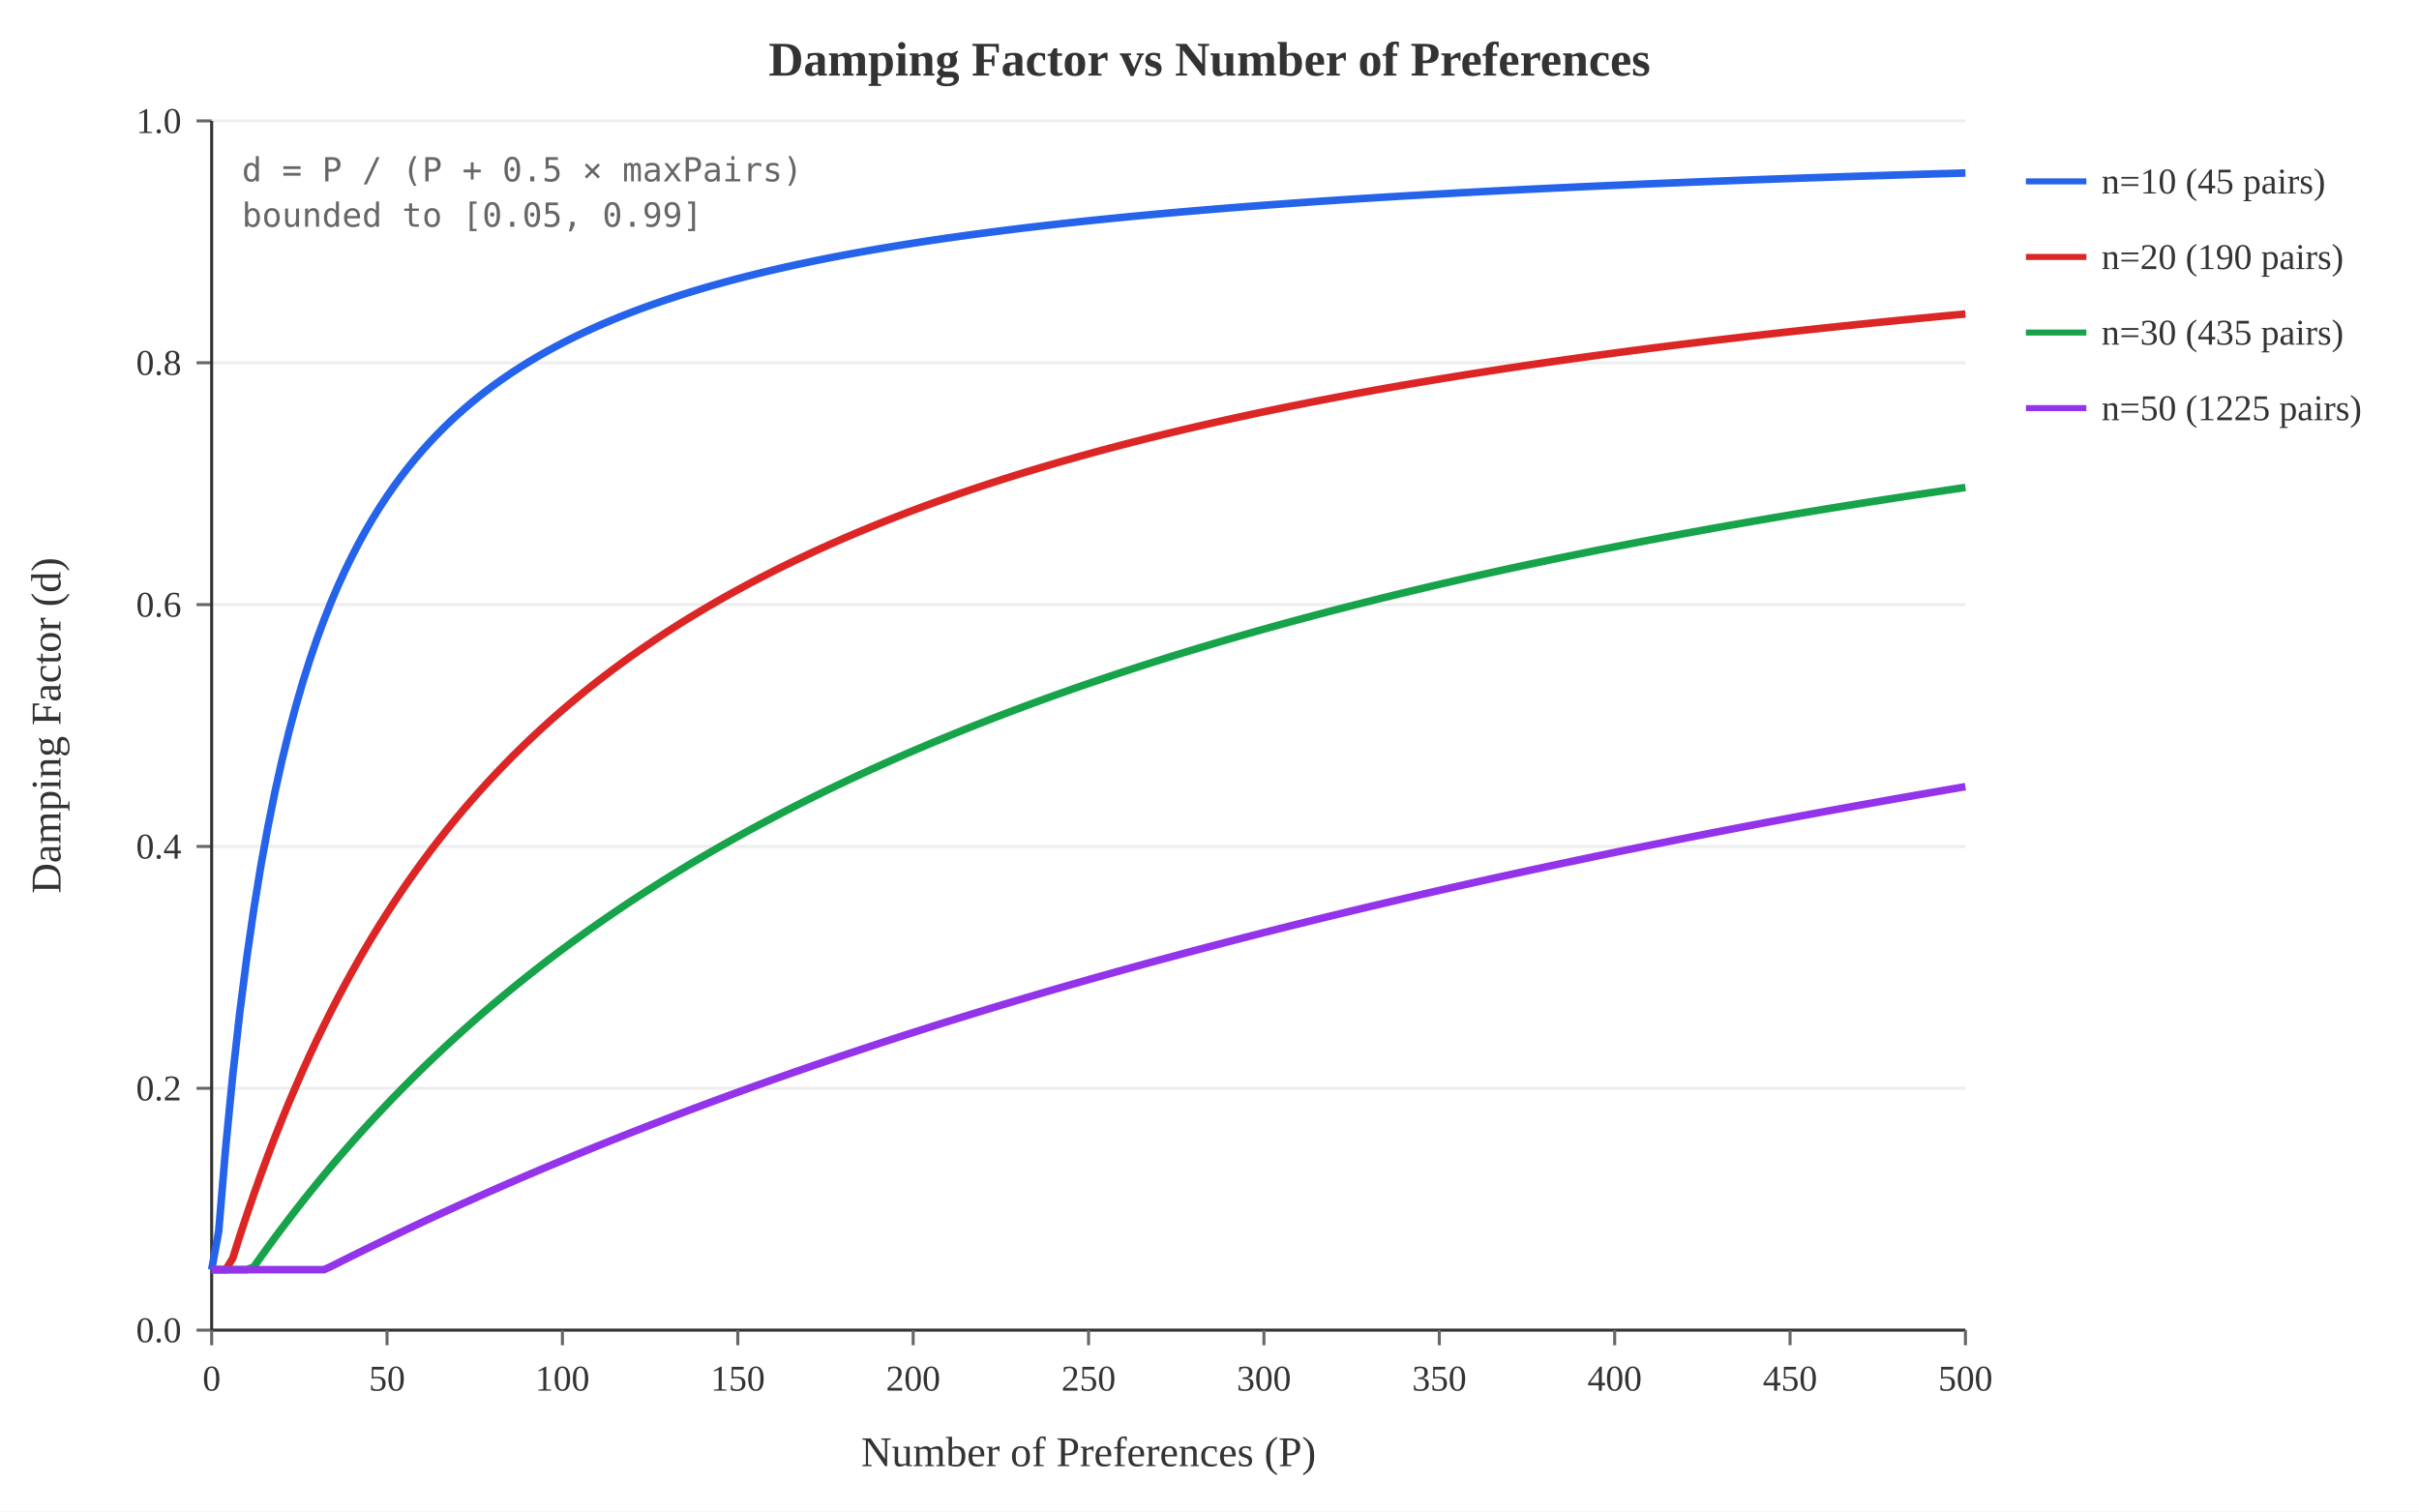
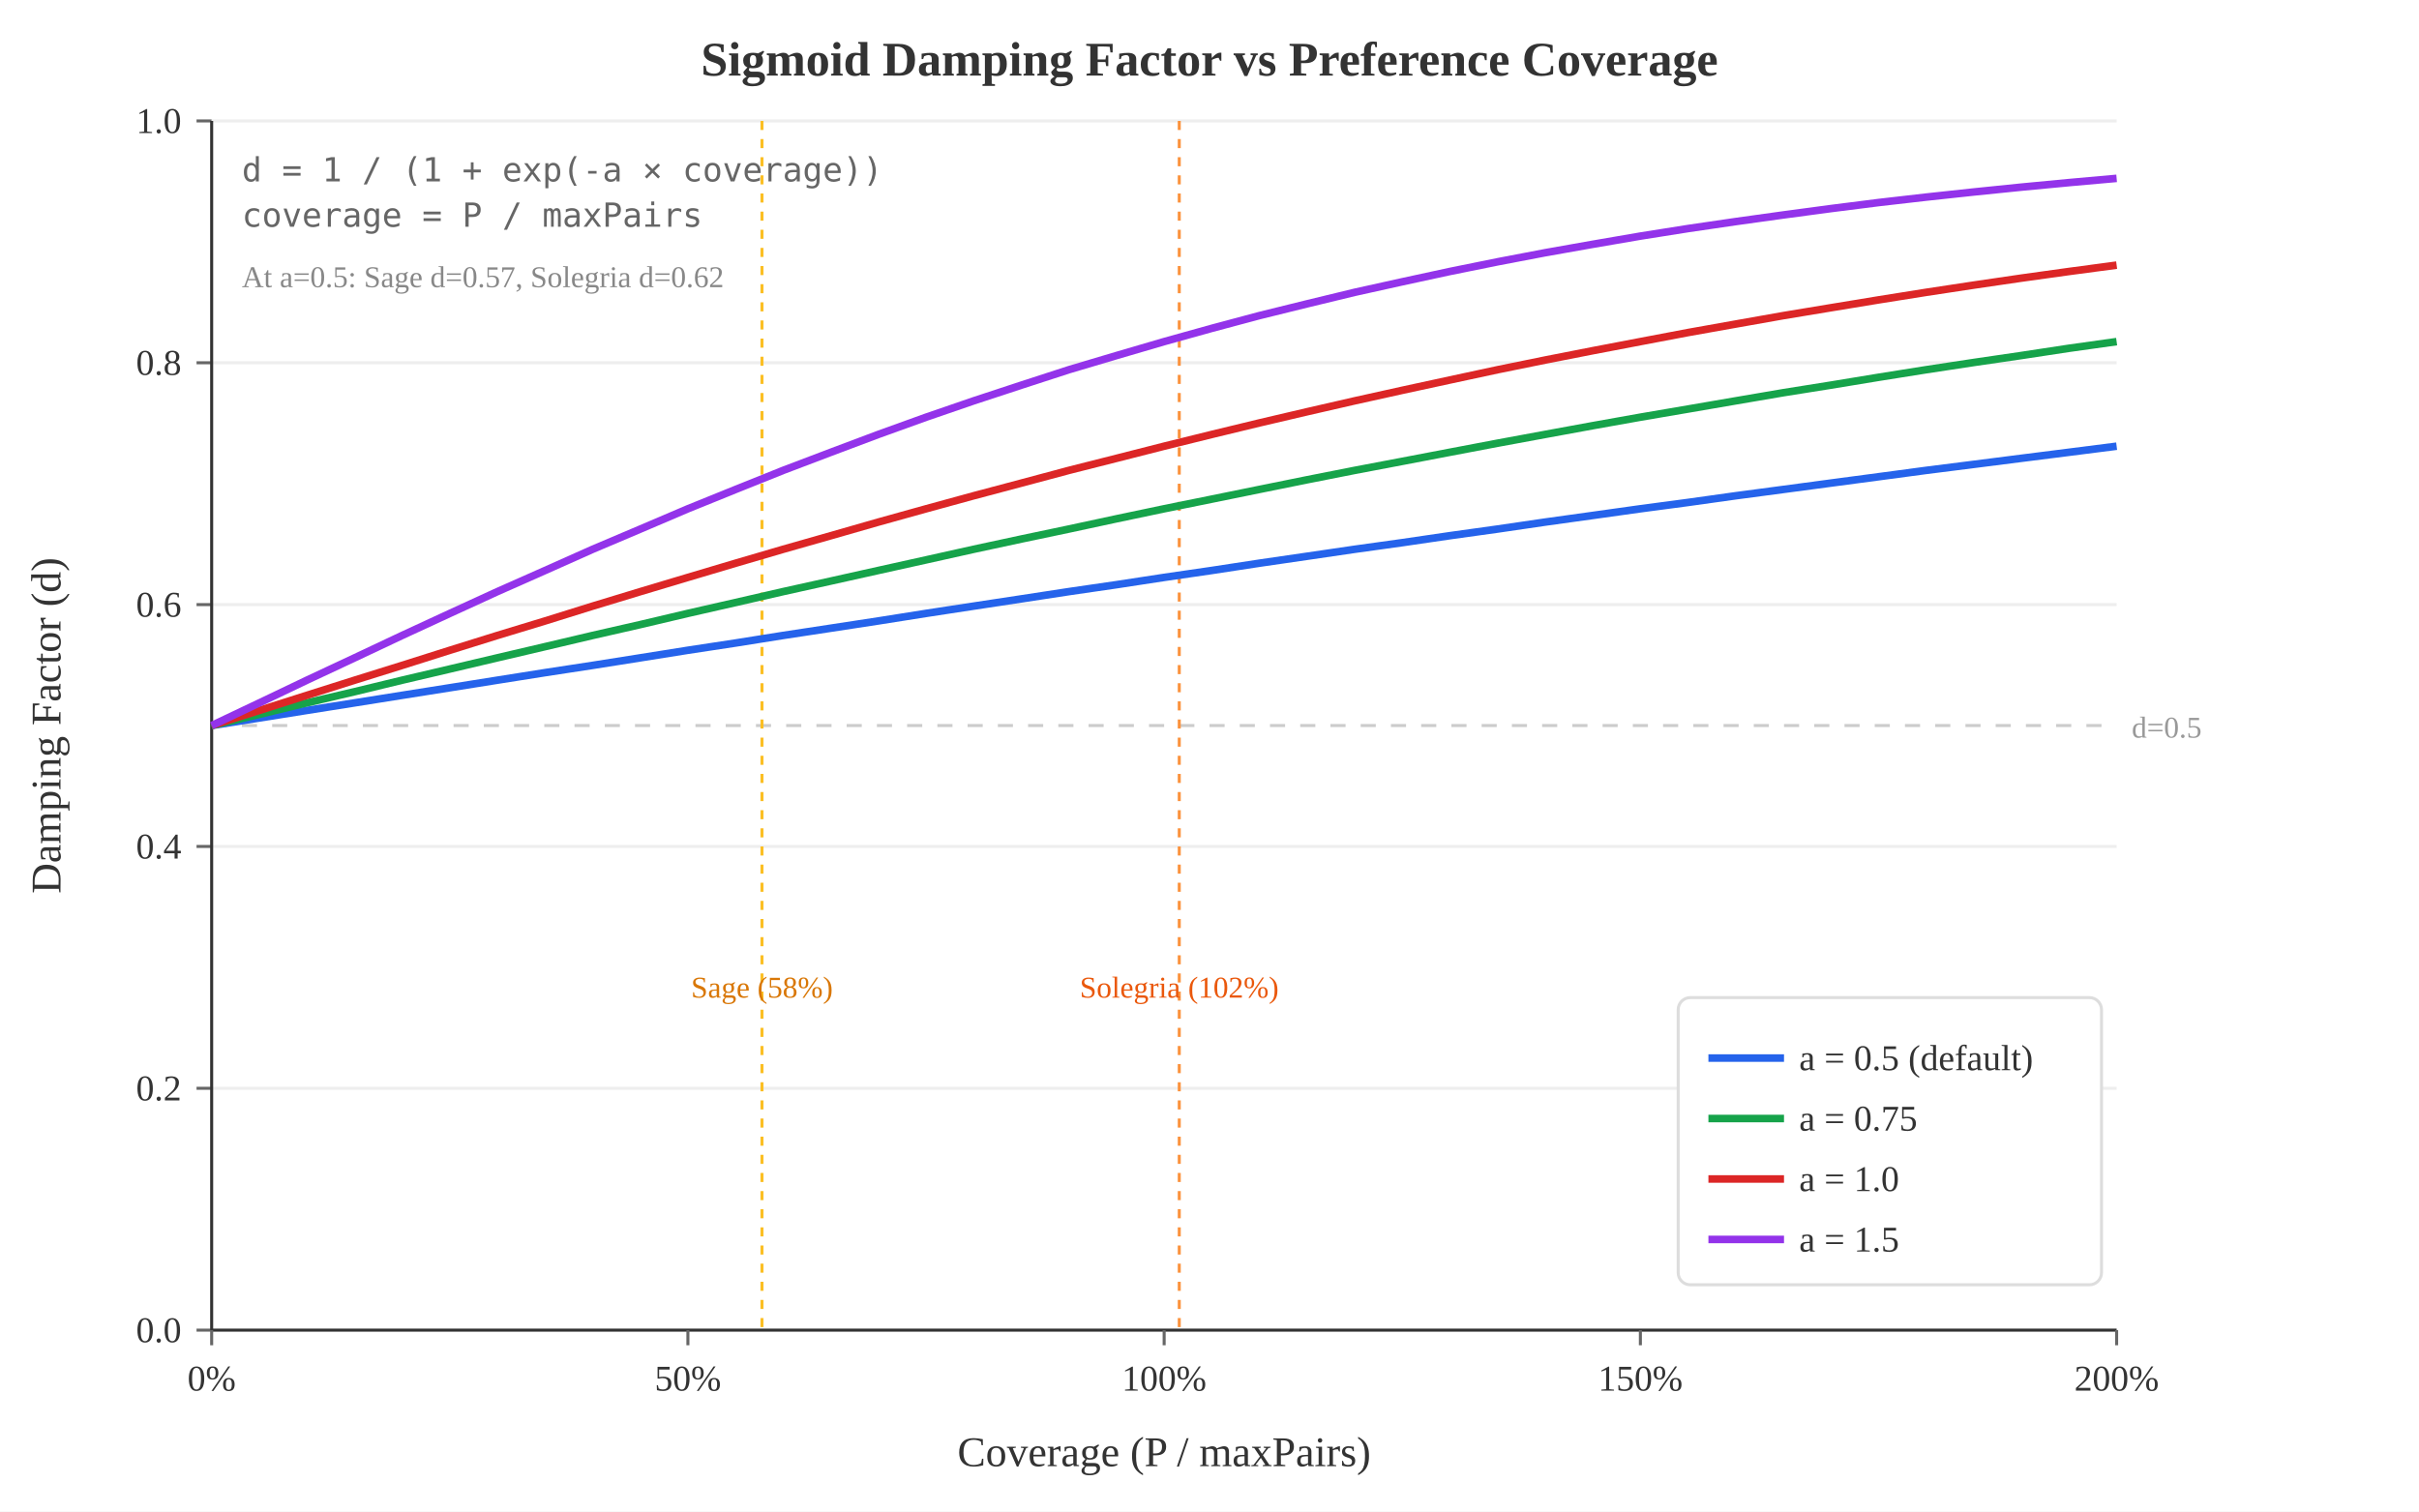
<svg xmlns="http://www.w3.org/2000/svg" width="800" height="500" viewBox="0 0 800 500">
  <rect width="800" height="500" fill="white" />
  <text x="400" y="25" text-anchor="middle" font-size="16" font-weight="bold" fill="#333">
-     Damping Factor vs Number of Preferences
+     Sigmoid Damping Factor vs Preference Coverage
  </text>
  <line x1="65" y1="440" x2="70" y2="440" stroke="#666" />
  <text x="60" y="444" text-anchor="end" font-size="12" fill="#333">0.0</text>
-   <line x1="70" y1="440" x2="650" y2="440" stroke="#eee" />
+   <line x1="70" y1="440" x2="700" y2="440" stroke="#eee" />
  <line x1="65" y1="360" x2="70" y2="360" stroke="#666" />
  <text x="60" y="364" text-anchor="end" font-size="12" fill="#333">0.2</text>
-   <line x1="70" y1="360" x2="650" y2="360" stroke="#eee" />
+   <line x1="70" y1="360" x2="700" y2="360" stroke="#eee" />
  <line x1="65" y1="280" x2="70" y2="280" stroke="#666" />
  <text x="60" y="284" text-anchor="end" font-size="12" fill="#333">0.4</text>
-   <line x1="70" y1="280" x2="650" y2="280" stroke="#eee" />
+   <line x1="70" y1="280" x2="700" y2="280" stroke="#eee" />
  <line x1="65" y1="200" x2="70" y2="200" stroke="#666" />
  <text x="60" y="204" text-anchor="end" font-size="12" fill="#333">0.6</text>
-   <line x1="70" y1="200" x2="650" y2="200" stroke="#eee" />
+   <line x1="70" y1="200" x2="700" y2="200" stroke="#eee" />
  <line x1="65" y1="120" x2="70" y2="120" stroke="#666" />
  <text x="60" y="124" text-anchor="end" font-size="12" fill="#333">0.8</text>
-   <line x1="70" y1="120" x2="650" y2="120" stroke="#eee" />
+   <line x1="70" y1="120" x2="700" y2="120" stroke="#eee" />
  <line x1="65" y1="40" x2="70" y2="40" stroke="#666" />
  <text x="60" y="44" text-anchor="end" font-size="12" fill="#333">1.0</text>
-   <line x1="70" y1="40" x2="650" y2="40" stroke="#eee" />
+   <line x1="70" y1="40" x2="700" y2="40" stroke="#eee" />
  <line x1="70" y1="40" x2="70" y2="440" stroke="#333" stroke-width="1" />
-   <line x1="70" y1="440" x2="650" y2="440" stroke="#333" stroke-width="1" />
+   <line x1="70" y1="440" x2="700" y2="440" stroke="#333" stroke-width="1" />
  <line x1="70" y1="440" x2="70" y2="445" stroke="#666" />
-   <text x="70" y="460" text-anchor="middle" font-size="12" fill="#333">0</text>
-   <line x1="128" y1="440" x2="128" y2="445" stroke="#666" />
-   <text x="128" y="460" text-anchor="middle" font-size="12" fill="#333">50</text>
-   <line x1="186" y1="440" x2="186" y2="445" stroke="#666" />
-   <text x="186" y="460" text-anchor="middle" font-size="12" fill="#333">100</text>
-   <line x1="244" y1="440" x2="244" y2="445" stroke="#666" />
-   <text x="244" y="460" text-anchor="middle" font-size="12" fill="#333">150</text>
-   <line x1="302" y1="440" x2="302" y2="445" stroke="#666" />
-   <text x="302" y="460" text-anchor="middle" font-size="12" fill="#333">200</text>
-   <line x1="360" y1="440" x2="360" y2="445" stroke="#666" />
-   <text x="360" y="460" text-anchor="middle" font-size="12" fill="#333">250</text>
-   <line x1="418" y1="440" x2="418" y2="445" stroke="#666" />
-   <text x="418" y="460" text-anchor="middle" font-size="12" fill="#333">300</text>
-   <line x1="476" y1="440" x2="476" y2="445" stroke="#666" />
-   <text x="476" y="460" text-anchor="middle" font-size="12" fill="#333">350</text>
-   <line x1="534" y1="440" x2="534" y2="445" stroke="#666" />
-   <text x="534" y="460" text-anchor="middle" font-size="12" fill="#333">400</text>
-   <line x1="592" y1="440" x2="592" y2="445" stroke="#666" />
-   <text x="592" y="460" text-anchor="middle" font-size="12" fill="#333">450</text>
-   <line x1="650" y1="440" x2="650" y2="445" stroke="#666" />
-   <text x="650" y="460" text-anchor="middle" font-size="12" fill="#333">500</text>
-   <text x="360" y="485" text-anchor="middle" font-size="14" fill="#333">
-     Number of Preferences (P)
+   <text x="70" y="460" text-anchor="middle" font-size="12" fill="#333">0%</text>
+   <line x1="227.5" y1="440" x2="227.5" y2="445" stroke="#666" />
+   <text x="227.5" y="460" text-anchor="middle" font-size="12" fill="#333">50%</text>
+   <line x1="385" y1="440" x2="385" y2="445" stroke="#666" />
+   <text x="385" y="460" text-anchor="middle" font-size="12" fill="#333">100%</text>
+   <line x1="542.5" y1="440" x2="542.5" y2="445" stroke="#666" />
+   <text x="542.5" y="460" text-anchor="middle" font-size="12" fill="#333">150%</text>
+   <line x1="700" y1="440" x2="700" y2="445" stroke="#666" />
+   <text x="700" y="460" text-anchor="middle" font-size="12" fill="#333">200%</text>
+   <text x="385" y="485" text-anchor="middle" font-size="14" fill="#333">
+     Coverage (P / maxPairs)
  </text>
  <text x="20" y="240" text-anchor="middle" font-size="14" fill="#333" transform="rotate(-90, 20, 240)">
    Damping Factor (d)
  </text>
-   <polyline points="70,420 72.32,407.347 74.64,379.623 76.96,355.789 79.28,335.082 81.6,316.923 83.92,300.87 86.24,286.575 88.56,273.766 90.88,262.222 93.2,251.765 95.52,242.247 97.84,233.548 100.16,225.567 102.48,218.218 104.8,211.429 107.12,205.138 109.44,199.292 111.76,193.846 114.08,188.76 116.4,184 118.72,179.535 121.04,175.338 123.36,171.387 125.68,167.66 128,164.138 130.32,160.805 132.64,157.647 134.96,154.65 137.28,151.801 139.6,149.091 141.92,146.509 144.24,144.046 146.56,141.695 148.88,139.448 151.2,137.297 153.52,135.238 155.84,133.264 158.16,131.371 160.48,129.552 162.8,127.805 165.12,126.124 167.44,124.507 169.76,122.949 172.08,121.448 174.4,120 176.72,118.603 179.04,117.253 181.36,115.949 183.68,114.689 186,113.469 188.32,112.289 190.64,111.146 192.96,110.039 195.28,108.966 197.6,107.925 199.92,106.914 202.24,105.934 204.56,104.982 206.88,104.057 209.2,103.158 211.52,102.284 213.84,101.433 216.16,100.606 218.48,99.801 220.8,99.016 223.12,98.252 225.44,97.508 227.76,96.782 230.08,96.075 232.4,95.385 234.72,94.711 237.04,94.054 239.36,93.412 241.68,92.786 244,92.174 246.32,91.576 248.64,90.992 250.96,90.42 253.28,89.861 255.6,89.315 257.92,88.78 260.24,88.257 262.56,87.745 264.88,87.244 267.2,86.753 269.52,86.272 271.84,85.802 274.16,85.34 276.48,84.888 278.8,84.444 281.12,84.01 283.44,83.584 285.76,83.165 288.08,82.755 290.4,82.353 292.72,81.958 295.04,81.57 297.36,81.19 299.68,80.816 302,80.449 304.32,80.089 306.64,79.735 308.96,79.387 311.28,79.046 313.6,78.71 315.92,78.38 318.24,78.055 320.56,77.736 322.88,77.422 325.2,77.113 327.52,76.81 329.84,76.511 332.16,76.217 334.48,75.928 336.8,75.644 339.12,75.363 341.44,75.088 343.76,74.816 346.08,74.549 348.4,74.286 350.72,74.026 353.04,73.771 355.36,73.52 357.68,73.272 360,73.028 362.32,72.787 364.64,72.55 366.96,72.316 369.28,72.086 371.6,71.858 373.92,71.634 376.24,71.414 378.56,71.196 380.88,70.981 383.2,70.769 385.52,70.56 387.84,70.354 390.16,70.151 392.48,69.95 394.8,69.752 397.12,69.557 399.44,69.364 401.76,69.173 404.08,68.986 406.4,68.8 408.72,68.617 411.04,68.436 413.36,68.257 415.68,68.081 418,67.907 420.32,67.735 422.64,67.565 424.96,67.397 427.28,67.231 429.6,67.068 431.92,66.906 434.24,66.746 436.56,66.588 438.88,66.432 441.2,66.277 443.52,66.125 445.84,65.974 448.16,65.825 450.48,65.678 452.8,65.532 455.12,65.388 457.44,65.245 459.76,65.105 462.08,64.965 464.4,64.828 466.72,64.691 469.04,64.557 471.36,64.423 473.68,64.291 476,64.161 478.32,64.032 480.64,63.904 482.96,63.778 485.28,63.653 487.6,63.529 489.92,63.407 492.24,63.286 494.56,63.166 496.88,63.047 499.2,62.93 501.52,62.814 503.84,62.699 506.16,62.585 508.48,62.472 510.8,62.36 513.12,62.25 515.44,62.14 517.76,62.032 520.08,61.924 522.4,61.818 524.72,61.713 527.04,61.609 529.36,61.505 531.68,61.403 534,61.302 536.32,61.201 538.64,61.102 540.96,61.004 543.28,60.906 545.6,60.809 547.92,60.713 550.24,60.619 552.56,60.525 554.88,60.431 557.2,60.339 559.52,60.247 561.84,60.157 564.16,60.067 566.48,59.978 568.8,59.89 571.12,59.802 573.44,59.715 575.76,59.629 578.08,59.544 580.4,59.459 582.72,59.376 585.04,59.293 587.36,59.21 589.68,59.129 592,59.048 594.32,58.967 596.64,58.888 598.96,58.809 601.28,58.73 603.6,58.653 605.92,58.576 608.24,58.499 610.56,58.424 612.88,58.349 615.2,58.274 617.52,58.2 619.84,58.127 622.16,58.054 624.48,57.982 626.8,57.91 629.12,57.839 631.44,57.769 633.76,57.699 636.08,57.63 638.4,57.561 640.72,57.493 643.04,57.425 645.36,57.358 647.68,57.291 650,57.225" fill="none" stroke="#2563eb" stroke-width="2.5" />
-   <polyline points="70,420 72.32,420 74.64,420 76.96,416.238 79.28,408.932 81.6,401.905 83.92,395.14 86.24,388.624 88.56,382.342 90.88,376.283 93.2,370.435 95.52,364.786 97.84,359.328 100.16,354.05 102.48,348.943 104.8,344 107.12,339.213 109.44,334.574 111.76,330.076 114.08,325.714 116.4,321.481 118.72,317.372 121.04,313.381 123.36,309.504 125.68,305.734 128,302.069 130.32,298.503 132.64,295.034 134.96,291.656 137.28,288.366 139.6,285.161 141.92,282.038 144.24,278.994 146.56,276.025 148.88,273.129 151.2,270.303 153.52,267.545 155.84,264.852 158.16,262.222 160.48,259.653 162.8,257.143 165.12,254.689 167.44,252.291 169.76,249.945 172.08,247.65 174.4,245.405 176.72,243.209 179.04,241.058 181.36,238.953 183.68,236.891 186,234.872 188.32,232.893 190.64,230.955 192.96,229.055 195.28,227.192 197.6,225.366 199.92,223.575 202.24,221.818 204.56,220.095 206.88,218.404 209.2,216.744 211.52,215.115 213.84,213.516 216.16,211.946 218.48,210.404 220.8,208.889 223.12,207.401 225.44,205.939 227.76,204.502 230.08,203.09 232.4,201.702 234.72,200.338 237.04,198.996 239.36,197.676 241.68,196.379 244,195.102 246.32,193.846 248.64,192.61 250.96,191.394 253.28,190.198 255.6,189.02 257.92,187.86 260.24,186.718 262.56,185.594 264.88,184.487 267.2,183.396 269.52,182.322 271.84,181.264 274.16,180.221 276.48,179.194 278.8,178.182 281.12,177.184 283.44,176.201 285.76,175.231 288.08,174.276 290.4,173.333 292.72,172.404 295.04,171.488 297.36,170.584 299.68,169.693 302,168.814 304.32,167.946 306.64,167.09 308.96,166.246 311.28,165.413 313.6,164.59 315.92,163.779 318.24,162.977 320.56,162.186 322.88,161.406 325.2,160.635 327.52,159.874 329.84,159.122 332.16,158.38 334.48,157.647 336.8,156.923 339.12,156.208 341.44,155.502 343.76,154.804 346.08,154.114 348.4,153.433 350.72,152.76 353.04,152.094 355.36,151.437 357.68,150.787 360,150.145 362.32,149.51 364.64,148.883 366.96,148.262 369.28,147.649 371.6,147.042 373.92,146.443 376.24,145.85 378.56,145.263 380.88,144.683 383.2,144.11 385.52,143.542 387.84,142.981 390.16,142.426 392.48,141.877 394.8,141.333 397.12,140.796 399.44,140.264 401.76,139.738 404.08,139.217 406.4,138.701 408.72,138.191 411.04,137.686 413.36,137.187 415.68,136.692 418,136.203 420.32,135.718 422.64,135.238 424.96,134.763 427.28,134.293 429.6,133.827 431.92,133.366 434.24,132.91 436.56,132.457 438.88,132.01 441.2,131.566 443.52,131.127 445.84,130.692 448.16,130.261 450.48,129.835 452.8,129.412 455.12,128.993 457.44,128.578 459.76,128.167 462.08,127.76 464.4,127.356 466.72,126.957 469.04,126.56 471.36,126.168 473.68,125.779 476,125.393 478.32,125.011 480.64,124.633 482.96,124.257 485.28,123.885 487.6,123.516 489.92,123.151 492.24,122.789 494.56,122.43 496.88,122.073 499.2,121.72 501.52,121.37 503.84,121.023 506.16,120.679 508.48,120.338 510.8,120 513.12,119.665 515.44,119.332 517.76,119.002 520.08,118.675 522.4,118.351 524.72,118.029 527.04,117.71 529.36,117.393 531.68,117.079 534,116.768 536.32,116.459 538.64,116.152 540.96,115.848 543.28,115.547 545.6,115.248 547.92,114.951 550.24,114.656 552.56,114.364 554.88,114.074 557.2,113.786 559.52,113.501 561.84,113.218 564.16,112.937 566.48,112.658 568.8,112.381 571.12,112.106 573.44,111.834 575.76,111.563 578.08,111.295 580.4,111.028 582.72,110.764 585.04,110.501 587.36,110.24 589.68,109.982 592,109.725 594.32,109.47 596.64,109.217 598.96,108.966 601.28,108.716 603.6,108.468 605.92,108.223 608.24,107.979 610.56,107.736 612.88,107.496 615.2,107.257 617.52,107.019 619.84,106.784 622.16,106.55 624.48,106.318 626.8,106.087 629.12,105.858 631.44,105.63 633.76,105.404 636.08,105.18 638.4,104.957 640.72,104.736 643.04,104.516 645.36,104.298 647.68,104.081 650,103.866" fill="none" stroke="#dc2626" stroke-width="2.5" />
-   <polyline points="70,420 72.32,420 74.64,420 76.96,420 79.28,420 81.6,420 83.92,419.085 86.24,415.81 88.56,412.591 90.88,409.427 93.2,406.316 95.52,403.257 97.84,400.248 100.16,397.29 102.48,394.379 104.8,391.515 107.12,388.697 109.44,385.924 111.76,383.195 114.08,380.509 116.4,377.864 118.72,375.26 121.04,372.696 123.36,370.171 125.68,367.684 128,365.234 130.32,362.82 132.64,360.442 134.96,358.099 137.28,355.789 139.6,353.514 141.92,351.27 144.24,349.059 146.56,346.878 148.88,344.729 151.2,342.609 153.52,340.518 155.84,338.456 158.16,336.422 160.48,334.416 162.8,332.437 165.12,330.484 167.44,328.557 169.76,326.656 172.08,324.779 174.4,322.927 176.72,321.099 179.04,319.294 181.36,317.512 183.68,315.753 186,314.016 188.32,312.3 190.64,310.607 192.96,308.934 195.28,307.281 197.6,305.649 199.92,304.036 202.24,302.443 204.56,300.87 206.88,299.314 209.2,297.778 211.52,296.259 213.84,294.758 216.16,293.275 218.48,291.809 220.8,290.36 223.12,288.927 225.44,287.511 227.76,286.11 230.08,284.726 232.4,283.357 234.72,282.003 237.04,280.664 239.36,279.34 241.68,278.03 244,276.735 246.32,275.453 248.64,274.186 250.96,272.932 253.28,271.691 255.6,270.464 257.92,269.249 260.24,268.047 262.56,266.858 264.88,265.681 267.2,264.516 269.52,263.363 271.84,262.222 274.16,261.093 276.48,259.975 278.8,258.868 281.12,257.772 283.44,256.687 285.76,255.613 288.08,254.55 290.4,253.497 292.72,252.454 295.04,251.422 297.36,250.399 299.68,249.386 302,248.383 304.32,247.39 306.64,246.406 308.96,245.431 311.28,244.465 313.6,243.509 315.92,242.561 318.24,241.622 320.56,240.692 322.88,239.77 325.2,238.857 327.52,237.952 329.84,237.055 332.16,236.167 334.48,235.286 336.8,234.413 339.12,233.548 341.44,232.691 343.76,231.841 346.08,230.999 348.4,230.164 350.72,229.336 353.04,228.516 355.36,227.702 357.68,226.896 360,226.096 362.32,225.304 364.64,224.517 366.96,223.738 369.28,222.965 371.6,222.199 373.92,221.439 376.24,220.685 378.56,219.938 380.88,219.197 383.2,218.462 385.52,217.732 387.84,217.009 390.16,216.292 392.48,215.58 394.8,214.874 397.12,214.174 399.44,213.48 401.76,212.79 404.08,212.107 406.4,211.429 408.72,210.756 411.04,210.088 413.36,209.426 415.68,208.768 418,208.116 420.32,207.469 422.64,206.826 424.96,206.189 427.28,205.557 429.6,204.929 431.92,204.306 434.24,203.688 436.56,203.074 438.88,202.465 441.2,201.86 443.52,201.26 445.84,200.665 448.16,200.074 450.48,199.487 452.8,198.904 455.12,198.326 457.44,197.752 459.76,197.182 462.08,196.616 464.4,196.054 466.72,195.496 469.04,194.942 471.36,194.392 473.68,193.846 476,193.304 478.32,192.766 480.64,192.231 482.96,191.7 485.28,191.173 487.6,190.649 489.92,190.129 492.24,189.613 494.56,189.1 496.88,188.591 499.2,188.085 501.52,187.583 503.84,187.084 506.16,186.588 508.48,186.096 510.8,185.607 513.12,185.121 515.44,184.638 517.76,184.159 520.08,183.683 522.4,183.21 524.72,182.74 527.04,182.273 529.36,181.809 531.68,181.348 534,180.891 536.32,180.436 538.64,179.984 540.96,179.535 543.28,179.089 545.6,178.645 547.92,178.205 550.24,177.767 552.56,177.332 554.88,176.9 557.2,176.471 559.52,176.044 561.84,175.62 564.16,175.198 566.48,174.779 568.8,174.363 571.12,173.949 573.44,173.538 575.76,173.129 578.08,172.723 580.4,172.319 582.72,171.918 585.04,171.519 587.36,171.123 589.68,170.729 592,170.337 594.32,169.948 596.64,169.561 598.96,169.176 601.28,168.793 603.6,168.413 605.92,168.035 608.24,167.66 610.56,167.286 612.88,166.915 615.2,166.545 617.52,166.178 619.84,165.813 622.16,165.451 624.48,165.09 626.8,164.731 629.12,164.375 631.44,164.02 633.76,163.667 636.08,163.317 638.4,162.968 640.72,162.622 643.04,162.277 645.36,161.934 647.68,161.593 650,161.254" fill="none" stroke="#16a34a" stroke-width="2.5" />
-   <polyline points="70,420 72.32,420 74.64,420 76.96,420 79.28,420 81.6,420 83.92,420 86.24,420 88.56,420 90.88,420 93.2,420 95.52,420 97.84,420 100.16,420 102.48,420 104.8,420 107.12,420 109.44,418.964 111.76,417.795 114.08,416.633 116.4,415.479 118.72,414.332 121.04,413.191 123.36,412.058 125.68,410.931 128,409.811 130.32,408.698 132.64,407.592 134.96,406.492 137.28,405.399 139.6,404.312 141.92,403.232 144.24,402.158 146.56,401.091 148.88,400.029 151.2,398.974 153.52,397.925 155.84,396.883 158.16,395.846 160.48,394.815 162.8,393.791 165.12,392.772 167.44,391.759 169.76,390.752 172.08,389.75 174.4,388.754 176.72,387.764 179.04,386.78 181.36,385.801 183.68,384.828 186,383.86 188.32,382.897 190.64,381.94 192.96,380.988 195.28,380.042 197.6,379.1 199.92,378.164 202.24,377.233 204.56,376.307 206.88,375.387 209.2,374.471 211.52,373.56 213.84,372.654 216.16,371.754 218.48,370.858 220.8,369.966 223.12,369.08 225.44,368.198 227.76,367.321 230.08,366.449 232.4,365.581 234.72,364.718 237.04,363.86 239.36,363.006 241.68,362.156 244,361.311 246.32,360.471 248.64,359.635 250.96,358.803 253.28,357.975 255.6,357.152 257.92,356.333 260.24,355.518 262.56,354.708 264.88,353.901 267.2,353.099 269.52,352.301 271.84,351.507 274.16,350.717 276.48,349.93 278.8,349.148 281.12,348.37 283.44,347.596 285.76,346.825 288.08,346.059 290.4,345.296 292.72,344.537 295.04,343.782 297.36,343.03 299.68,342.283 302,341.538 304.32,340.798 306.64,340.061 308.96,339.328 311.28,338.598 313.6,337.872 315.92,337.15 318.24,336.431 320.56,335.715 322.88,335.003 325.2,334.294 327.52,333.589 329.84,332.887 332.16,332.188 334.48,331.493 336.8,330.801 339.12,330.112 341.44,329.427 343.76,328.745 346.08,328.066 348.4,327.39 350.72,326.717 353.04,326.048 355.36,325.381 357.68,324.718 360,324.058 362.32,323.401 364.64,322.747 366.96,322.096 369.28,321.447 371.6,320.802 373.92,320.16 376.24,319.521 378.56,318.884 380.88,318.251 383.2,317.62 385.52,316.993 387.84,316.368 390.16,315.746 392.48,315.126 394.8,314.51 397.12,313.896 399.44,313.285 401.76,312.677 404.08,312.071 406.4,311.468 408.72,310.868 411.04,310.27 413.36,309.675 415.68,309.083 418,308.493 420.32,307.906 422.64,307.321 424.96,306.739 427.28,306.16 429.6,305.583 431.92,305.008 434.24,304.436 436.56,303.866 438.88,303.299 441.2,302.735 443.52,302.172 445.84,301.612 448.16,301.055 450.48,300.5 452.8,299.947 455.12,299.397 457.44,298.848 459.76,298.303 462.08,297.759 464.4,297.218 466.72,296.679 469.04,296.142 471.36,295.608 473.68,295.075 476,294.545 478.32,294.018 480.64,293.492 482.96,292.969 485.28,292.447 487.6,291.928 489.92,291.411 492.24,290.896 494.56,290.383 496.88,289.873 499.2,289.364 501.52,288.857 503.84,288.353 506.16,287.85 508.48,287.35 510.8,286.851 513.12,286.355 515.44,285.861 517.76,285.368 520.08,284.878 522.4,284.389 524.72,283.902 527.04,283.418 529.36,282.935 531.68,282.454 534,281.975 536.32,281.498 538.64,281.023 540.96,280.55 543.28,280.078 545.6,279.609 547.92,279.141 550.24,278.675 552.56,278.211 554.88,277.749 557.2,277.288 559.52,276.829 561.84,276.372 564.16,275.917 566.48,275.464 568.8,275.012 571.12,274.562 573.44,274.114 575.76,273.667 578.08,273.222 580.4,272.779 582.72,272.338 585.04,271.898 587.36,271.46 589.68,271.023 592,270.588 594.32,270.155 596.64,269.723 598.96,269.293 601.28,268.865 603.6,268.438 605.92,268.013 608.24,267.589 610.56,267.167 612.88,266.747 615.2,266.328 617.52,265.911 619.84,265.495 622.16,265.08 624.48,264.668 626.8,264.256 629.12,263.847 631.44,263.438 633.76,263.031 636.08,262.626 638.4,262.222 640.72,261.82 643.04,261.419 645.36,261.019 647.68,260.621 650,260.225" fill="none" stroke="#9333ea" stroke-width="2.5" />
-   <line x1="670" y1="60" x2="690" y2="60" stroke="#2563eb" stroke-width="2" />
-   <text x="695" y="64" font-size="12" fill="#333">n=10 (45 pairs)</text>
-   <line x1="670" y1="85" x2="690" y2="85" stroke="#dc2626" stroke-width="2" />
-   <text x="695" y="89" font-size="12" fill="#333">n=20 (190 pairs)</text>
-   <line x1="670" y1="110" x2="690" y2="110" stroke="#16a34a" stroke-width="2" />
-   <text x="695" y="114" font-size="12" fill="#333">n=30 (435 pairs)</text>
-   <line x1="670" y1="135" x2="690" y2="135" stroke="#9333ea" stroke-width="2" />
-   <text x="695" y="139" font-size="12" fill="#333">n=50 (1225 pairs)</text>
+   <line x1="70" y1="240" x2="700" y2="240" stroke="#ccc" stroke-width="1" stroke-dasharray="5,5" />
+   <text x="705" y="244" font-size="10" fill="#999">d=0.5</text>
+   <line x1="252" y1="40" x2="252" y2="440" stroke="#fbbf24" stroke-width="1" stroke-dasharray="3,3" />
+   <text x="252" y="330" text-anchor="middle" font-size="10" fill="#d97706">Sage (58%)</text>
+   <line x1="390" y1="40" x2="390" y2="440" stroke="#fb923c" stroke-width="1" stroke-dasharray="3,3" />
+   <text x="390" y="330" text-anchor="middle" font-size="10" fill="#ea580c">Solegria (102%)</text>
+   <polyline points="70.0,240.0 85.8,237.5 101.5,235.0 117.3,232.5 133.0,230.0 148.8,227.5 164.5,225.0 180.3,222.5 196.0,220.1 211.8,217.6 227.5,215.1 243.3,212.7 259.0,210.2 274.8,207.8 290.5,205.4 306.3,202.9 322.0,200.5 337.8,198.1 353.5,195.7 369.3,193.4 385.0,191.0 400.8,188.7 416.5,186.3 432.3,184.0 448.0,181.7 463.8,179.5 479.5,177.2 495.3,175.0 511.0,172.7 526.8,170.5 542.5,168.3 558.3,166.2 574.0,164.0 589.8,161.9 605.5,159.8 621.3,157.7 637.0,155.6 652.8,153.6 668.5,151.6 684.3,149.6 700.0,147.6" fill="none" stroke="#2563eb" stroke-width="2.5" />
+   <polyline points="70.0,240.0 85.8,236.3 101.5,232.5 117.3,228.8 133.0,225.0 148.8,221.3 164.5,217.6 180.3,213.9 196.0,210.2 211.8,206.6 227.5,202.9 243.3,199.3 259.0,195.7 274.8,192.2 290.5,188.7 306.3,185.2 322.0,181.7 337.8,178.3 353.5,175.0 369.3,171.6 385.0,168.3 400.8,165.1 416.5,161.9 432.3,158.7 448.0,155.6 463.8,152.6 479.5,149.6 495.3,146.6 511.0,143.7 526.8,140.8 542.5,138.0 558.3,135.3 574.0,132.6 589.8,129.9 605.5,127.4 621.3,124.8 637.0,122.3 652.8,119.9 668.5,117.6 684.3,115.2 700.0,113.0" fill="none" stroke="#16a34a" stroke-width="2.5" />
+   <polyline points="70.0,240.0 85.8,235.0 101.5,230.0 117.3,225.0 133.0,220.1 148.8,215.1 164.5,210.2 180.3,205.4 196.0,200.5 211.8,195.7 227.5,191.0 243.3,186.3 259.0,181.7 274.8,177.2 290.5,172.7 306.3,168.3 322.0,164.0 337.8,159.8 353.5,155.6 369.3,151.6 385.0,147.6 400.8,143.7 416.5,139.9 432.3,136.2 448.0,132.6 463.8,129.1 479.5,125.7 495.3,122.3 511.0,119.1 526.8,116.0 542.5,113.0 558.3,110.0 574.0,107.2 589.8,104.4 605.5,101.8 621.3,99.2 637.0,96.7 652.8,94.3 668.5,92.0 684.3,89.8 700.0,87.7" fill="none" stroke="#dc2626" stroke-width="2.5" />
+   <polyline points="70.0,240.0 85.8,232.5 101.5,225.0 117.3,217.6 133.0,210.2 148.8,202.9 164.5,195.7 180.3,188.7 196.0,181.7 211.8,175.0 227.5,168.3 243.3,161.9 259.0,155.6 274.8,149.6 290.5,143.7 306.3,138.0 322.0,132.6 337.8,127.4 353.5,122.3 369.3,117.6 385.0,113.0 400.8,108.6 416.5,104.4 432.3,100.5 448.0,96.7 463.8,93.2 479.5,89.8 495.3,86.6 511.0,83.6 526.8,80.8 542.5,78.1 558.3,75.6 574.0,73.3 589.8,71.1 605.5,69.0 621.3,67.0 637.0,65.2 652.8,63.5 668.5,61.9 684.3,60.4 700.0,59.0" fill="none" stroke="#9333ea" stroke-width="2.5" />
+   <rect x="555" y="330" width="140" height="95" fill="white" stroke="#ddd" rx="4" />
+   <line x1="565" y1="350" x2="590" y2="350" stroke="#2563eb" stroke-width="2.5" />
+   <text x="595" y="354" font-size="12" fill="#333">a = 0.5 (default)</text>
+   <line x1="565" y1="370" x2="590" y2="370" stroke="#16a34a" stroke-width="2.5" />
+   <text x="595" y="374" font-size="12" fill="#333">a = 0.75</text>
+   <line x1="565" y1="390" x2="590" y2="390" stroke="#dc2626" stroke-width="2.5" />
+   <text x="595" y="394" font-size="12" fill="#333">a = 1.0</text>
+   <line x1="565" y1="410" x2="590" y2="410" stroke="#9333ea" stroke-width="2.5" />
+   <text x="595" y="414" font-size="12" fill="#333">a = 1.5</text>
  <text x="80" y="60" font-size="11" fill="#666" font-family="monospace">
-     d = P / (P + 0.5 × maxPairs)
+     d = 1 / (1 + exp(-a × coverage))
  </text>
  <text x="80" y="75" font-size="11" fill="#666" font-family="monospace">
-     bounded to [0.05, 0.99]
+     coverage = P / maxPairs
+   </text>
+   <text x="80" y="95" font-size="10" fill="#888">
+     At a=0.5: Sage d=0.57, Solegria d=0.62
  </text>
</svg>
